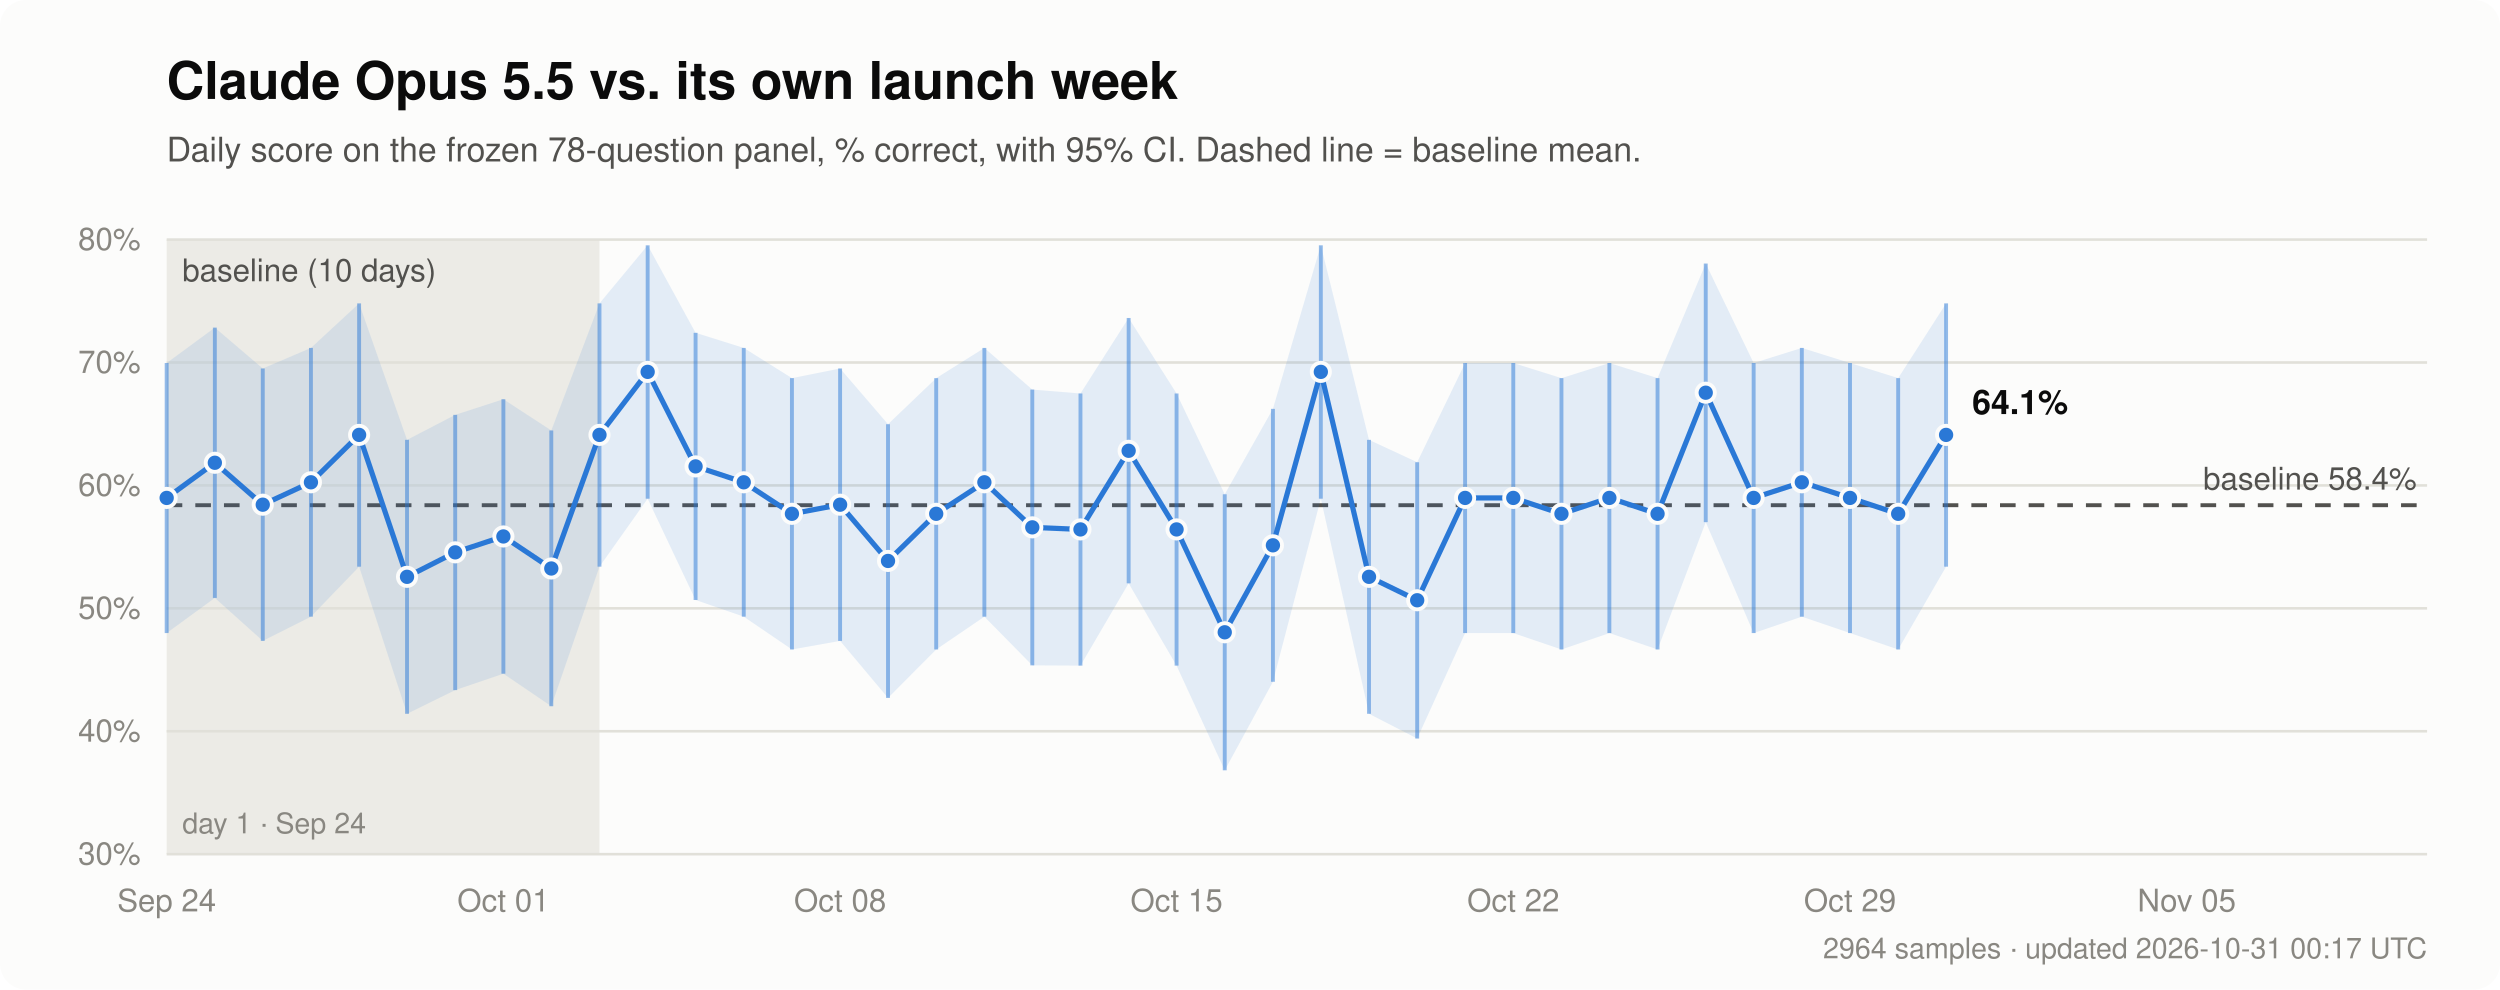
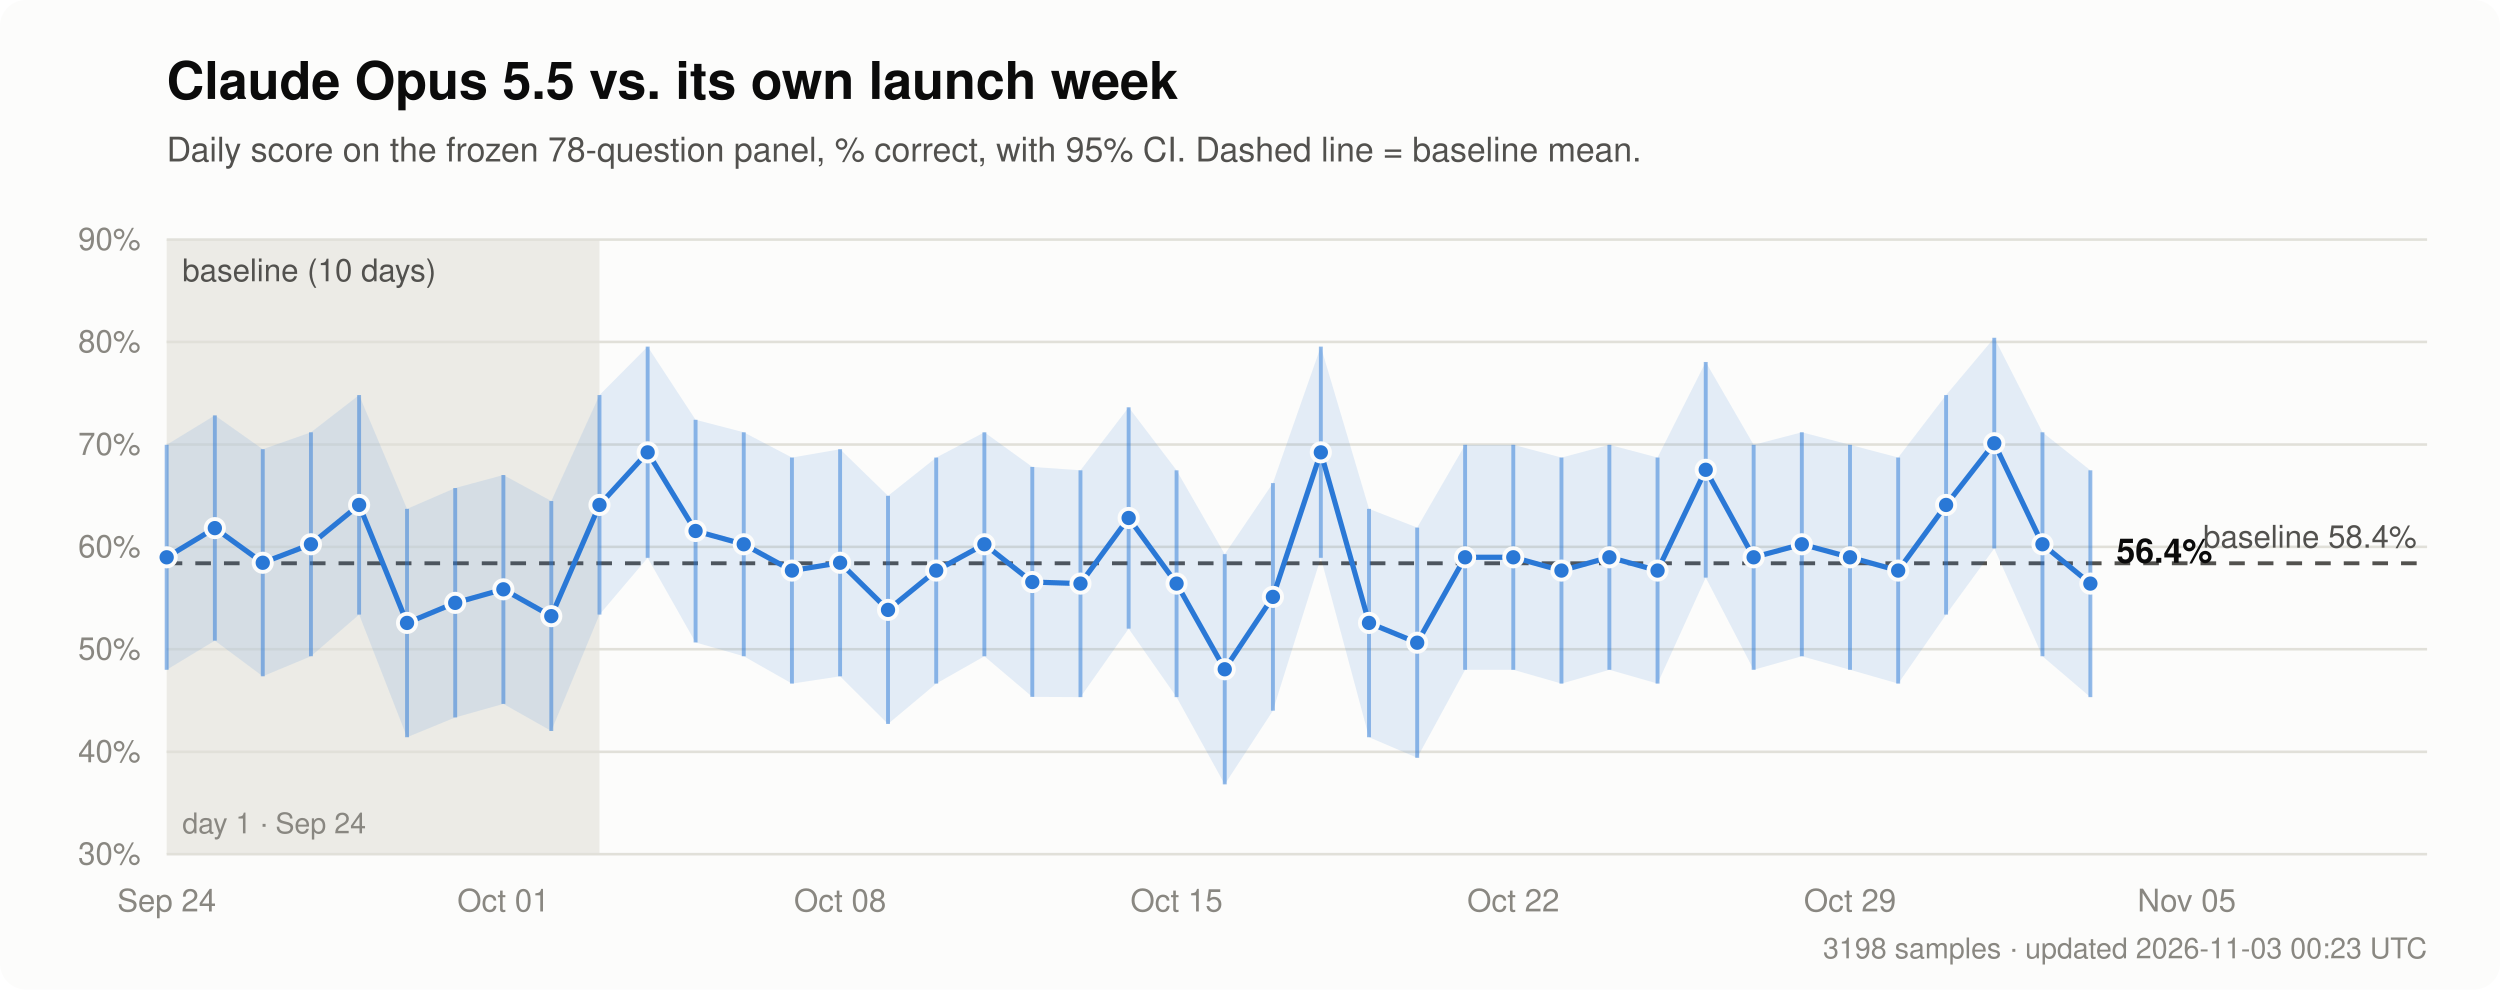
<svg xmlns="http://www.w3.org/2000/svg" width="960" height="380" viewBox="0 0 960 380" font-family="-apple-system, Segoe UI, Helvetica, Arial, sans-serif" role="img" aria-labelledby="t d">
  <rect width="960" height="380" rx="10" fill="#fcfcfb" />
  <text x="64" y="38" fill="#0b0b0b" font-size="20" font-weight="600">Claude Opus 5.5 vs. its own launch week</text>
  <text x="64" y="62" fill="#52514e" font-size="13">Daily score on the frozen 78-question panel, % correct, with 95% CI. Dashed line = baseline mean.</text>
  <line x1="64" y1="328.0" x2="932" y2="328.0" stroke="#e1e0d9" stroke-width="1" />
  <text x="54" y="332.0" text-anchor="end" fill="#898781" font-size="12">30%</text>
-   <line x1="64" y1="280.8" x2="932" y2="280.8" stroke="#e1e0d9" stroke-width="1" />
-   <text x="54" y="284.8" text-anchor="end" fill="#898781" font-size="12">40%</text>
-   <line x1="64" y1="233.6" x2="932" y2="233.6" stroke="#e1e0d9" stroke-width="1" />
-   <text x="54" y="237.6" text-anchor="end" fill="#898781" font-size="12">50%</text>
-   <line x1="64" y1="186.4" x2="932" y2="186.4" stroke="#e1e0d9" stroke-width="1" />
-   <text x="54" y="190.4" text-anchor="end" fill="#898781" font-size="12">60%</text>
-   <line x1="64" y1="139.2" x2="932" y2="139.2" stroke="#e1e0d9" stroke-width="1" />
-   <text x="54" y="143.2" text-anchor="end" fill="#898781" font-size="12">70%</text>
+   <line x1="64" y1="288.7" x2="932" y2="288.7" stroke="#e1e0d9" stroke-width="1" />
+   <text x="54" y="292.7" text-anchor="end" fill="#898781" font-size="12">40%</text>
+   <line x1="64" y1="249.3" x2="932" y2="249.3" stroke="#e1e0d9" stroke-width="1" />
+   <text x="54" y="253.3" text-anchor="end" fill="#898781" font-size="12">50%</text>
+   <line x1="64" y1="210.0" x2="932" y2="210.0" stroke="#e1e0d9" stroke-width="1" />
+   <text x="54" y="214.0" text-anchor="end" fill="#898781" font-size="12">60%</text>
+   <line x1="64" y1="170.7" x2="932" y2="170.7" stroke="#e1e0d9" stroke-width="1" />
+   <text x="54" y="174.7" text-anchor="end" fill="#898781" font-size="12">70%</text>
+   <line x1="64" y1="131.3" x2="932" y2="131.3" stroke="#e1e0d9" stroke-width="1" />
+   <text x="54" y="135.3" text-anchor="end" fill="#898781" font-size="12">80%</text>
  <line x1="64" y1="92.0" x2="932" y2="92.0" stroke="#e1e0d9" stroke-width="1" />
-   <text x="54" y="96.0" text-anchor="end" fill="#898781" font-size="12">80%</text>
+   <text x="54" y="96.0" text-anchor="end" fill="#898781" font-size="12">90%</text>
  <rect x="64.0" y="92" width="166.2" height="236" fill="#e1e0d9" opacity="0.6" />
  <text x="70.0" y="108" fill="#52514e" font-size="12">baseline (10 days)</text>
  <text x="70.0" y="320" fill="#898781" font-size="11">day 1 · Sep 24</text>
  <text x="64.0" y="350" text-anchor="middle" fill="#898781" font-size="12">Sep 24</text>
  <text x="193.3" y="350" text-anchor="middle" fill="#898781" font-size="12">Oct 01</text>
  <text x="322.6" y="350" text-anchor="middle" fill="#898781" font-size="12">Oct 08</text>
  <text x="451.8" y="350" text-anchor="middle" fill="#898781" font-size="12">Oct 15</text>
  <text x="581.1" y="350" text-anchor="middle" fill="#898781" font-size="12">Oct 22</text>
  <text x="710.4" y="350" text-anchor="middle" fill="#898781" font-size="12">Oct 29</text>
  <text x="839.7" y="350" text-anchor="middle" fill="#898781" font-size="12">Nov 05</text>
-   <line x1="64" y1="194.0" x2="932" y2="194.0" stroke="#52514e" stroke-width="1.5" stroke-dasharray="6 5" />
-   <text x="928" y="188.0" text-anchor="end" fill="#52514e" font-size="12">baseline 58.4%</text>
-   <path d="M64.0,139.4 L82.5,125.8 L100.9,141.5 L119.4,133.6 L137.9,116.5 L156.3,168.9 L174.8,159.3 L193.3,153.3 L211.7,165.3 L230.2,116.5 L248.7,94.2 L267.1,127.8 L285.6,133.6 L304.1,145.2 L322.6,141.5 L341.0,162.9 L359.5,145.2 L378.0,133.6 L396.4,149.6 L414.9,151.1 L433.4,122.1 L451.8,151.1 L470.3,189.8 L488.8,157.0 L507.2,94.2 L525.7,168.9 L544.2,177.5 L562.6,139.4 L581.1,139.4 L599.6,145.2 L618.0,139.4 L636.5,145.2 L655.0,101.2 L673.4,139.4 L691.9,133.6 L710.4,139.4 L728.9,145.2 L747.3,116.5 L747.3,217.6 L728.9,249.4 L710.4,243.1 L691.9,236.8 L673.4,243.1 L655.0,200.5 L636.5,249.4 L618.0,243.1 L599.6,249.4 L581.1,243.1 L562.6,243.1 L544.2,283.6 L525.7,274.1 L507.2,191.5 L488.8,261.8 L470.3,295.8 L451.8,255.6 L433.4,224.0 L414.9,255.6 L396.4,255.5 L378.0,236.8 L359.5,249.4 L341.0,268.0 L322.6,246.1 L304.1,249.4 L285.6,236.8 L267.1,230.4 L248.7,191.5 L230.2,217.6 L211.7,271.2 L193.3,258.7 L174.8,265.0 L156.3,274.1 L137.9,217.6 L119.4,236.8 L100.9,246.1 L82.5,229.6 L64.0,243.1 Z" fill="#2a78d6" opacity="0.12" />
-   <path d="M64.0,191.2 L82.5,177.7 L100.9,193.8 L119.4,185.2 L137.9,167.0 L156.3,221.5 L174.8,212.1 L193.3,206.0 L211.7,218.3 L230.2,167.0 L248.7,142.8 L267.1,179.1 L285.6,185.2 L304.1,197.3 L322.6,193.8 L341.0,215.4 L359.5,197.3 L378.0,185.2 L396.4,202.5 L414.9,203.3 L433.4,173.1 L451.8,203.3 L470.3,242.8 L488.8,209.4 L507.2,142.8 L525.7,221.5 L544.2,230.5 L562.6,191.2 L581.1,191.2 L599.6,197.3 L618.0,191.2 L636.5,197.3 L655.0,150.8 L673.4,191.2 L691.9,185.2 L710.4,191.2 L728.9,197.3 L747.3,167.0" fill="none" stroke="#2a78d6" stroke-width="2" stroke-linejoin="round" stroke-linecap="round" />
-   <line x1="64.0" y1="243.1" x2="64.0" y2="139.4" stroke="#2a78d6" stroke-width="1.5" opacity="0.5" />
-   <circle cx="64.0" cy="191.2" r="3.5" fill="#2a78d6" stroke="#fcfcfb" stroke-width="1.5" />
-   <line x1="82.5" y1="229.6" x2="82.5" y2="125.8" stroke="#2a78d6" stroke-width="1.5" opacity="0.5" />
-   <circle cx="82.5" cy="177.7" r="3.5" fill="#2a78d6" stroke="#fcfcfb" stroke-width="1.5" />
-   <line x1="100.9" y1="246.1" x2="100.9" y2="141.5" stroke="#2a78d6" stroke-width="1.5" opacity="0.5" />
-   <circle cx="100.9" cy="193.8" r="3.5" fill="#2a78d6" stroke="#fcfcfb" stroke-width="1.5" />
-   <line x1="119.4" y1="236.8" x2="119.4" y2="133.6" stroke="#2a78d6" stroke-width="1.5" opacity="0.5" />
-   <circle cx="119.4" cy="185.2" r="3.5" fill="#2a78d6" stroke="#fcfcfb" stroke-width="1.5" />
-   <line x1="137.9" y1="217.6" x2="137.9" y2="116.5" stroke="#2a78d6" stroke-width="1.5" opacity="0.5" />
-   <circle cx="137.9" cy="167.0" r="3.5" fill="#2a78d6" stroke="#fcfcfb" stroke-width="1.5" />
-   <line x1="156.3" y1="274.1" x2="156.3" y2="168.9" stroke="#2a78d6" stroke-width="1.5" opacity="0.5" />
-   <circle cx="156.3" cy="221.5" r="3.5" fill="#2a78d6" stroke="#fcfcfb" stroke-width="1.5" />
-   <line x1="174.8" y1="265.0" x2="174.8" y2="159.3" stroke="#2a78d6" stroke-width="1.5" opacity="0.5" />
-   <circle cx="174.8" cy="212.1" r="3.5" fill="#2a78d6" stroke="#fcfcfb" stroke-width="1.5" />
-   <line x1="193.3" y1="258.7" x2="193.3" y2="153.3" stroke="#2a78d6" stroke-width="1.5" opacity="0.5" />
-   <circle cx="193.3" cy="206.0" r="3.5" fill="#2a78d6" stroke="#fcfcfb" stroke-width="1.5" />
-   <line x1="211.7" y1="271.2" x2="211.7" y2="165.3" stroke="#2a78d6" stroke-width="1.5" opacity="0.5" />
-   <circle cx="211.7" cy="218.3" r="3.5" fill="#2a78d6" stroke="#fcfcfb" stroke-width="1.5" />
-   <line x1="230.2" y1="217.6" x2="230.2" y2="116.5" stroke="#2a78d6" stroke-width="1.5" opacity="0.5" />
-   <circle cx="230.2" cy="167.0" r="3.5" fill="#2a78d6" stroke="#fcfcfb" stroke-width="1.5" />
-   <line x1="248.7" y1="191.5" x2="248.7" y2="94.2" stroke="#2a78d6" stroke-width="1.5" opacity="0.5" />
-   <circle cx="248.7" cy="142.8" r="3.5" fill="#2a78d6" stroke="#fcfcfb" stroke-width="1.5" />
-   <line x1="267.1" y1="230.4" x2="267.1" y2="127.8" stroke="#2a78d6" stroke-width="1.5" opacity="0.5" />
-   <circle cx="267.1" cy="179.1" r="3.5" fill="#2a78d6" stroke="#fcfcfb" stroke-width="1.5" />
-   <line x1="285.6" y1="236.8" x2="285.6" y2="133.6" stroke="#2a78d6" stroke-width="1.5" opacity="0.5" />
-   <circle cx="285.6" cy="185.2" r="3.5" fill="#2a78d6" stroke="#fcfcfb" stroke-width="1.5" />
-   <line x1="304.1" y1="249.4" x2="304.1" y2="145.2" stroke="#2a78d6" stroke-width="1.5" opacity="0.5" />
-   <circle cx="304.1" cy="197.3" r="3.5" fill="#2a78d6" stroke="#fcfcfb" stroke-width="1.5" />
-   <line x1="322.6" y1="246.1" x2="322.6" y2="141.5" stroke="#2a78d6" stroke-width="1.5" opacity="0.5" />
-   <circle cx="322.6" cy="193.8" r="3.5" fill="#2a78d6" stroke="#fcfcfb" stroke-width="1.5" />
-   <line x1="341.0" y1="268.0" x2="341.0" y2="162.9" stroke="#2a78d6" stroke-width="1.5" opacity="0.5" />
-   <circle cx="341.0" cy="215.4" r="3.5" fill="#2a78d6" stroke="#fcfcfb" stroke-width="1.5" />
-   <line x1="359.5" y1="249.4" x2="359.5" y2="145.2" stroke="#2a78d6" stroke-width="1.5" opacity="0.5" />
-   <circle cx="359.5" cy="197.3" r="3.5" fill="#2a78d6" stroke="#fcfcfb" stroke-width="1.5" />
-   <line x1="378.0" y1="236.8" x2="378.0" y2="133.6" stroke="#2a78d6" stroke-width="1.5" opacity="0.5" />
-   <circle cx="378.0" cy="185.2" r="3.5" fill="#2a78d6" stroke="#fcfcfb" stroke-width="1.5" />
-   <line x1="396.4" y1="255.5" x2="396.4" y2="149.6" stroke="#2a78d6" stroke-width="1.5" opacity="0.5" />
-   <circle cx="396.4" cy="202.5" r="3.5" fill="#2a78d6" stroke="#fcfcfb" stroke-width="1.5" />
-   <line x1="414.9" y1="255.6" x2="414.9" y2="151.1" stroke="#2a78d6" stroke-width="1.5" opacity="0.5" />
-   <circle cx="414.9" cy="203.3" r="3.5" fill="#2a78d6" stroke="#fcfcfb" stroke-width="1.5" />
-   <line x1="433.4" y1="224.0" x2="433.4" y2="122.1" stroke="#2a78d6" stroke-width="1.5" opacity="0.5" />
-   <circle cx="433.4" cy="173.1" r="3.5" fill="#2a78d6" stroke="#fcfcfb" stroke-width="1.5" />
-   <line x1="451.8" y1="255.6" x2="451.8" y2="151.1" stroke="#2a78d6" stroke-width="1.5" opacity="0.5" />
-   <circle cx="451.8" cy="203.3" r="3.5" fill="#2a78d6" stroke="#fcfcfb" stroke-width="1.5" />
-   <line x1="470.3" y1="295.8" x2="470.3" y2="189.8" stroke="#2a78d6" stroke-width="1.5" opacity="0.5" />
-   <circle cx="470.3" cy="242.8" r="3.5" fill="#2a78d6" stroke="#fcfcfb" stroke-width="1.5" />
-   <line x1="488.8" y1="261.8" x2="488.8" y2="157.0" stroke="#2a78d6" stroke-width="1.5" opacity="0.5" />
-   <circle cx="488.8" cy="209.4" r="3.5" fill="#2a78d6" stroke="#fcfcfb" stroke-width="1.5" />
-   <line x1="507.2" y1="191.5" x2="507.2" y2="94.2" stroke="#2a78d6" stroke-width="1.5" opacity="0.5" />
-   <circle cx="507.2" cy="142.8" r="3.5" fill="#2a78d6" stroke="#fcfcfb" stroke-width="1.5" />
-   <line x1="525.7" y1="274.1" x2="525.7" y2="168.9" stroke="#2a78d6" stroke-width="1.5" opacity="0.5" />
-   <circle cx="525.7" cy="221.5" r="3.5" fill="#2a78d6" stroke="#fcfcfb" stroke-width="1.5" />
-   <line x1="544.2" y1="283.6" x2="544.2" y2="177.5" stroke="#2a78d6" stroke-width="1.5" opacity="0.5" />
-   <circle cx="544.2" cy="230.5" r="3.5" fill="#2a78d6" stroke="#fcfcfb" stroke-width="1.5" />
-   <line x1="562.6" y1="243.1" x2="562.6" y2="139.4" stroke="#2a78d6" stroke-width="1.5" opacity="0.5" />
-   <circle cx="562.6" cy="191.2" r="3.5" fill="#2a78d6" stroke="#fcfcfb" stroke-width="1.5" />
-   <line x1="581.1" y1="243.1" x2="581.1" y2="139.4" stroke="#2a78d6" stroke-width="1.5" opacity="0.5" />
-   <circle cx="581.1" cy="191.2" r="3.5" fill="#2a78d6" stroke="#fcfcfb" stroke-width="1.5" />
-   <line x1="599.6" y1="249.4" x2="599.6" y2="145.2" stroke="#2a78d6" stroke-width="1.5" opacity="0.5" />
-   <circle cx="599.6" cy="197.3" r="3.5" fill="#2a78d6" stroke="#fcfcfb" stroke-width="1.5" />
-   <line x1="618.0" y1="243.1" x2="618.0" y2="139.4" stroke="#2a78d6" stroke-width="1.5" opacity="0.5" />
-   <circle cx="618.0" cy="191.2" r="3.5" fill="#2a78d6" stroke="#fcfcfb" stroke-width="1.5" />
-   <line x1="636.5" y1="249.4" x2="636.5" y2="145.2" stroke="#2a78d6" stroke-width="1.5" opacity="0.5" />
-   <circle cx="636.5" cy="197.3" r="3.5" fill="#2a78d6" stroke="#fcfcfb" stroke-width="1.5" />
-   <line x1="655.0" y1="200.5" x2="655.0" y2="101.2" stroke="#2a78d6" stroke-width="1.5" opacity="0.5" />
-   <circle cx="655.0" cy="150.8" r="3.5" fill="#2a78d6" stroke="#fcfcfb" stroke-width="1.5" />
-   <line x1="673.4" y1="243.1" x2="673.4" y2="139.4" stroke="#2a78d6" stroke-width="1.5" opacity="0.5" />
-   <circle cx="673.4" cy="191.2" r="3.5" fill="#2a78d6" stroke="#fcfcfb" stroke-width="1.5" />
-   <line x1="691.9" y1="236.8" x2="691.9" y2="133.6" stroke="#2a78d6" stroke-width="1.5" opacity="0.5" />
-   <circle cx="691.9" cy="185.2" r="3.5" fill="#2a78d6" stroke="#fcfcfb" stroke-width="1.5" />
-   <line x1="710.4" y1="243.1" x2="710.4" y2="139.4" stroke="#2a78d6" stroke-width="1.5" opacity="0.5" />
-   <circle cx="710.4" cy="191.2" r="3.5" fill="#2a78d6" stroke="#fcfcfb" stroke-width="1.5" />
-   <line x1="728.9" y1="249.4" x2="728.9" y2="145.2" stroke="#2a78d6" stroke-width="1.5" opacity="0.5" />
-   <circle cx="728.9" cy="197.3" r="3.5" fill="#2a78d6" stroke="#fcfcfb" stroke-width="1.5" />
-   <line x1="747.3" y1="217.6" x2="747.3" y2="116.5" stroke="#2a78d6" stroke-width="1.5" opacity="0.5" />
-   <circle cx="747.3" cy="167.0" r="3.5" fill="#2a78d6" stroke="#fcfcfb" stroke-width="1.5" />
-   <text x="757.3" y="159.0" fill="#0b0b0b" font-size="13" font-weight="600">64.1%</text>
-   <text x="932" y="368" text-anchor="end" fill="#898781" font-size="11">2964 samples · updated 2026-10-31 00:17 UTC</text>
+   <line x1="64" y1="216.3" x2="932" y2="216.3" stroke="#52514e" stroke-width="1.5" stroke-dasharray="6 5" />
+   <text x="928" y="210.3" text-anchor="end" fill="#52514e" font-size="12">baseline 58.4%</text>
+   <path d="M64.0,170.8 L82.5,159.5 L100.9,172.5 L119.4,166.0 L137.9,151.7 L156.3,195.4 L174.8,187.4 L193.3,182.4 L211.7,192.4 L230.2,151.7 L248.7,133.1 L267.1,161.2 L285.6,166.0 L304.1,175.7 L322.6,172.5 L341.0,190.4 L359.5,175.7 L378.0,166.0 L396.4,179.3 L414.9,180.6 L433.4,156.4 L451.8,180.6 L470.3,212.8 L488.8,185.5 L507.2,133.1 L525.7,195.4 L544.2,202.6 L562.6,170.8 L581.1,170.8 L599.6,175.7 L618.0,170.8 L636.5,175.7 L655.0,139.0 L673.4,170.8 L691.9,166.0 L710.4,170.8 L728.9,175.7 L747.3,151.7 L765.8,129.7 L784.3,166.0 L802.7,180.6 L802.7,267.7 L784.3,252.0 L765.8,210.6 L747.3,236.0 L728.9,262.5 L710.4,257.2 L691.9,252.0 L673.4,257.2 L655.0,221.8 L636.5,262.5 L618.0,257.2 L599.6,262.5 L581.1,257.2 L562.6,257.2 L544.2,291.0 L525.7,283.1 L507.2,214.2 L488.8,272.9 L470.3,301.2 L451.8,267.7 L433.4,241.4 L414.9,267.7 L396.4,267.6 L378.0,252.0 L359.5,262.5 L341.0,278.0 L322.6,259.7 L304.1,262.5 L285.6,252.0 L267.1,246.7 L248.7,214.2 L230.2,236.0 L211.7,280.7 L193.3,270.3 L174.8,275.5 L156.3,283.1 L137.9,236.0 L119.4,252.0 L100.9,259.7 L82.5,246.0 L64.0,257.2 Z" fill="#2a78d6" opacity="0.12" />
+   <path d="M64.0,214.0 L82.5,202.8 L100.9,216.1 L119.4,209.0 L137.9,193.9 L156.3,239.2 L174.8,231.5 L193.3,226.3 L211.7,236.6 L230.2,193.9 L248.7,173.7 L267.1,203.9 L285.6,209.0 L304.1,219.1 L322.6,216.1 L341.0,234.2 L359.5,219.1 L378.0,209.0 L396.4,223.5 L414.9,224.1 L433.4,198.9 L451.8,224.1 L470.3,257.0 L488.8,229.2 L507.2,173.7 L525.7,239.2 L544.2,246.8 L562.6,214.0 L581.1,214.0 L599.6,219.1 L618.0,214.0 L636.5,219.1 L655.0,180.4 L673.4,214.0 L691.9,209.0 L710.4,214.0 L728.9,219.1 L747.3,193.9 L765.8,170.2 L784.3,209.0 L802.7,224.1" fill="none" stroke="#2a78d6" stroke-width="2" stroke-linejoin="round" stroke-linecap="round" />
+   <line x1="64.0" y1="257.2" x2="64.0" y2="170.8" stroke="#2a78d6" stroke-width="1.5" opacity="0.5" />
+   <circle cx="64.0" cy="214.0" r="3.5" fill="#2a78d6" stroke="#fcfcfb" stroke-width="1.5" />
+   <line x1="82.5" y1="246.0" x2="82.5" y2="159.5" stroke="#2a78d6" stroke-width="1.5" opacity="0.5" />
+   <circle cx="82.5" cy="202.8" r="3.5" fill="#2a78d6" stroke="#fcfcfb" stroke-width="1.5" />
+   <line x1="100.9" y1="259.7" x2="100.9" y2="172.5" stroke="#2a78d6" stroke-width="1.5" opacity="0.5" />
+   <circle cx="100.9" cy="216.1" r="3.5" fill="#2a78d6" stroke="#fcfcfb" stroke-width="1.5" />
+   <line x1="119.4" y1="252.0" x2="119.4" y2="166.0" stroke="#2a78d6" stroke-width="1.5" opacity="0.5" />
+   <circle cx="119.4" cy="209.0" r="3.5" fill="#2a78d6" stroke="#fcfcfb" stroke-width="1.5" />
+   <line x1="137.9" y1="236.0" x2="137.9" y2="151.7" stroke="#2a78d6" stroke-width="1.5" opacity="0.5" />
+   <circle cx="137.9" cy="193.9" r="3.5" fill="#2a78d6" stroke="#fcfcfb" stroke-width="1.5" />
+   <line x1="156.3" y1="283.1" x2="156.3" y2="195.4" stroke="#2a78d6" stroke-width="1.5" opacity="0.5" />
+   <circle cx="156.3" cy="239.2" r="3.5" fill="#2a78d6" stroke="#fcfcfb" stroke-width="1.5" />
+   <line x1="174.8" y1="275.5" x2="174.8" y2="187.4" stroke="#2a78d6" stroke-width="1.5" opacity="0.5" />
+   <circle cx="174.8" cy="231.5" r="3.5" fill="#2a78d6" stroke="#fcfcfb" stroke-width="1.5" />
+   <line x1="193.3" y1="270.3" x2="193.3" y2="182.4" stroke="#2a78d6" stroke-width="1.5" opacity="0.5" />
+   <circle cx="193.3" cy="226.3" r="3.5" fill="#2a78d6" stroke="#fcfcfb" stroke-width="1.5" />
+   <line x1="211.7" y1="280.7" x2="211.7" y2="192.4" stroke="#2a78d6" stroke-width="1.5" opacity="0.5" />
+   <circle cx="211.7" cy="236.6" r="3.5" fill="#2a78d6" stroke="#fcfcfb" stroke-width="1.5" />
+   <line x1="230.2" y1="236.0" x2="230.2" y2="151.7" stroke="#2a78d6" stroke-width="1.5" opacity="0.5" />
+   <circle cx="230.2" cy="193.9" r="3.5" fill="#2a78d6" stroke="#fcfcfb" stroke-width="1.5" />
+   <line x1="248.7" y1="214.2" x2="248.7" y2="133.1" stroke="#2a78d6" stroke-width="1.5" opacity="0.5" />
+   <circle cx="248.7" cy="173.7" r="3.5" fill="#2a78d6" stroke="#fcfcfb" stroke-width="1.5" />
+   <line x1="267.1" y1="246.7" x2="267.1" y2="161.2" stroke="#2a78d6" stroke-width="1.5" opacity="0.5" />
+   <circle cx="267.1" cy="203.9" r="3.5" fill="#2a78d6" stroke="#fcfcfb" stroke-width="1.5" />
+   <line x1="285.6" y1="252.0" x2="285.6" y2="166.0" stroke="#2a78d6" stroke-width="1.5" opacity="0.5" />
+   <circle cx="285.6" cy="209.0" r="3.5" fill="#2a78d6" stroke="#fcfcfb" stroke-width="1.5" />
+   <line x1="304.1" y1="262.5" x2="304.1" y2="175.7" stroke="#2a78d6" stroke-width="1.5" opacity="0.5" />
+   <circle cx="304.1" cy="219.1" r="3.5" fill="#2a78d6" stroke="#fcfcfb" stroke-width="1.5" />
+   <line x1="322.6" y1="259.7" x2="322.6" y2="172.5" stroke="#2a78d6" stroke-width="1.5" opacity="0.5" />
+   <circle cx="322.6" cy="216.1" r="3.5" fill="#2a78d6" stroke="#fcfcfb" stroke-width="1.5" />
+   <line x1="341.0" y1="278.0" x2="341.0" y2="190.4" stroke="#2a78d6" stroke-width="1.5" opacity="0.5" />
+   <circle cx="341.0" cy="234.2" r="3.5" fill="#2a78d6" stroke="#fcfcfb" stroke-width="1.5" />
+   <line x1="359.5" y1="262.5" x2="359.5" y2="175.7" stroke="#2a78d6" stroke-width="1.5" opacity="0.5" />
+   <circle cx="359.5" cy="219.1" r="3.5" fill="#2a78d6" stroke="#fcfcfb" stroke-width="1.5" />
+   <line x1="378.0" y1="252.0" x2="378.0" y2="166.0" stroke="#2a78d6" stroke-width="1.5" opacity="0.5" />
+   <circle cx="378.0" cy="209.0" r="3.5" fill="#2a78d6" stroke="#fcfcfb" stroke-width="1.5" />
+   <line x1="396.4" y1="267.6" x2="396.4" y2="179.3" stroke="#2a78d6" stroke-width="1.5" opacity="0.5" />
+   <circle cx="396.4" cy="223.5" r="3.5" fill="#2a78d6" stroke="#fcfcfb" stroke-width="1.5" />
+   <line x1="414.9" y1="267.7" x2="414.9" y2="180.6" stroke="#2a78d6" stroke-width="1.5" opacity="0.5" />
+   <circle cx="414.9" cy="224.1" r="3.5" fill="#2a78d6" stroke="#fcfcfb" stroke-width="1.5" />
+   <line x1="433.4" y1="241.4" x2="433.4" y2="156.4" stroke="#2a78d6" stroke-width="1.5" opacity="0.5" />
+   <circle cx="433.4" cy="198.9" r="3.5" fill="#2a78d6" stroke="#fcfcfb" stroke-width="1.5" />
+   <line x1="451.8" y1="267.7" x2="451.8" y2="180.6" stroke="#2a78d6" stroke-width="1.5" opacity="0.5" />
+   <circle cx="451.8" cy="224.1" r="3.5" fill="#2a78d6" stroke="#fcfcfb" stroke-width="1.5" />
+   <line x1="470.3" y1="301.2" x2="470.3" y2="212.8" stroke="#2a78d6" stroke-width="1.5" opacity="0.5" />
+   <circle cx="470.3" cy="257.0" r="3.5" fill="#2a78d6" stroke="#fcfcfb" stroke-width="1.5" />
+   <line x1="488.8" y1="272.9" x2="488.8" y2="185.5" stroke="#2a78d6" stroke-width="1.5" opacity="0.5" />
+   <circle cx="488.8" cy="229.2" r="3.5" fill="#2a78d6" stroke="#fcfcfb" stroke-width="1.5" />
+   <line x1="507.2" y1="214.2" x2="507.2" y2="133.1" stroke="#2a78d6" stroke-width="1.5" opacity="0.5" />
+   <circle cx="507.2" cy="173.7" r="3.5" fill="#2a78d6" stroke="#fcfcfb" stroke-width="1.5" />
+   <line x1="525.7" y1="283.1" x2="525.7" y2="195.4" stroke="#2a78d6" stroke-width="1.5" opacity="0.5" />
+   <circle cx="525.7" cy="239.2" r="3.5" fill="#2a78d6" stroke="#fcfcfb" stroke-width="1.5" />
+   <line x1="544.2" y1="291.0" x2="544.2" y2="202.6" stroke="#2a78d6" stroke-width="1.5" opacity="0.5" />
+   <circle cx="544.2" cy="246.8" r="3.5" fill="#2a78d6" stroke="#fcfcfb" stroke-width="1.5" />
+   <line x1="562.6" y1="257.2" x2="562.6" y2="170.8" stroke="#2a78d6" stroke-width="1.5" opacity="0.5" />
+   <circle cx="562.6" cy="214.0" r="3.5" fill="#2a78d6" stroke="#fcfcfb" stroke-width="1.5" />
+   <line x1="581.1" y1="257.2" x2="581.1" y2="170.8" stroke="#2a78d6" stroke-width="1.5" opacity="0.5" />
+   <circle cx="581.1" cy="214.0" r="3.5" fill="#2a78d6" stroke="#fcfcfb" stroke-width="1.5" />
+   <line x1="599.6" y1="262.5" x2="599.6" y2="175.7" stroke="#2a78d6" stroke-width="1.5" opacity="0.5" />
+   <circle cx="599.6" cy="219.1" r="3.5" fill="#2a78d6" stroke="#fcfcfb" stroke-width="1.5" />
+   <line x1="618.0" y1="257.2" x2="618.0" y2="170.8" stroke="#2a78d6" stroke-width="1.5" opacity="0.5" />
+   <circle cx="618.0" cy="214.0" r="3.5" fill="#2a78d6" stroke="#fcfcfb" stroke-width="1.5" />
+   <line x1="636.5" y1="262.5" x2="636.5" y2="175.7" stroke="#2a78d6" stroke-width="1.5" opacity="0.5" />
+   <circle cx="636.5" cy="219.1" r="3.5" fill="#2a78d6" stroke="#fcfcfb" stroke-width="1.5" />
+   <line x1="655.0" y1="221.8" x2="655.0" y2="139.0" stroke="#2a78d6" stroke-width="1.5" opacity="0.5" />
+   <circle cx="655.0" cy="180.4" r="3.5" fill="#2a78d6" stroke="#fcfcfb" stroke-width="1.5" />
+   <line x1="673.4" y1="257.2" x2="673.4" y2="170.8" stroke="#2a78d6" stroke-width="1.5" opacity="0.5" />
+   <circle cx="673.4" cy="214.0" r="3.5" fill="#2a78d6" stroke="#fcfcfb" stroke-width="1.5" />
+   <line x1="691.9" y1="252.0" x2="691.9" y2="166.0" stroke="#2a78d6" stroke-width="1.5" opacity="0.5" />
+   <circle cx="691.9" cy="209.0" r="3.5" fill="#2a78d6" stroke="#fcfcfb" stroke-width="1.5" />
+   <line x1="710.4" y1="257.2" x2="710.4" y2="170.8" stroke="#2a78d6" stroke-width="1.5" opacity="0.5" />
+   <circle cx="710.4" cy="214.0" r="3.5" fill="#2a78d6" stroke="#fcfcfb" stroke-width="1.5" />
+   <line x1="728.9" y1="262.5" x2="728.9" y2="175.7" stroke="#2a78d6" stroke-width="1.5" opacity="0.5" />
+   <circle cx="728.9" cy="219.1" r="3.5" fill="#2a78d6" stroke="#fcfcfb" stroke-width="1.5" />
+   <line x1="747.3" y1="236.0" x2="747.3" y2="151.7" stroke="#2a78d6" stroke-width="1.5" opacity="0.5" />
+   <circle cx="747.3" cy="193.9" r="3.5" fill="#2a78d6" stroke="#fcfcfb" stroke-width="1.5" />
+   <line x1="765.8" y1="210.6" x2="765.8" y2="129.7" stroke="#2a78d6" stroke-width="1.5" opacity="0.5" />
+   <circle cx="765.8" cy="170.2" r="3.5" fill="#2a78d6" stroke="#fcfcfb" stroke-width="1.5" />
+   <line x1="784.3" y1="252.0" x2="784.3" y2="166.0" stroke="#2a78d6" stroke-width="1.5" opacity="0.5" />
+   <circle cx="784.3" cy="209.0" r="3.5" fill="#2a78d6" stroke="#fcfcfb" stroke-width="1.5" />
+   <line x1="802.7" y1="267.7" x2="802.7" y2="180.6" stroke="#2a78d6" stroke-width="1.5" opacity="0.5" />
+   <circle cx="802.7" cy="224.1" r="3.5" fill="#2a78d6" stroke="#fcfcfb" stroke-width="1.5" />
+   <text x="812.7" y="216.1" fill="#0b0b0b" font-size="13" font-weight="600">56.4%</text>
+   <text x="932" y="368" text-anchor="end" fill="#898781" font-size="11">3198 samples · updated 2026-11-03 00:23 UTC</text>
</svg>
